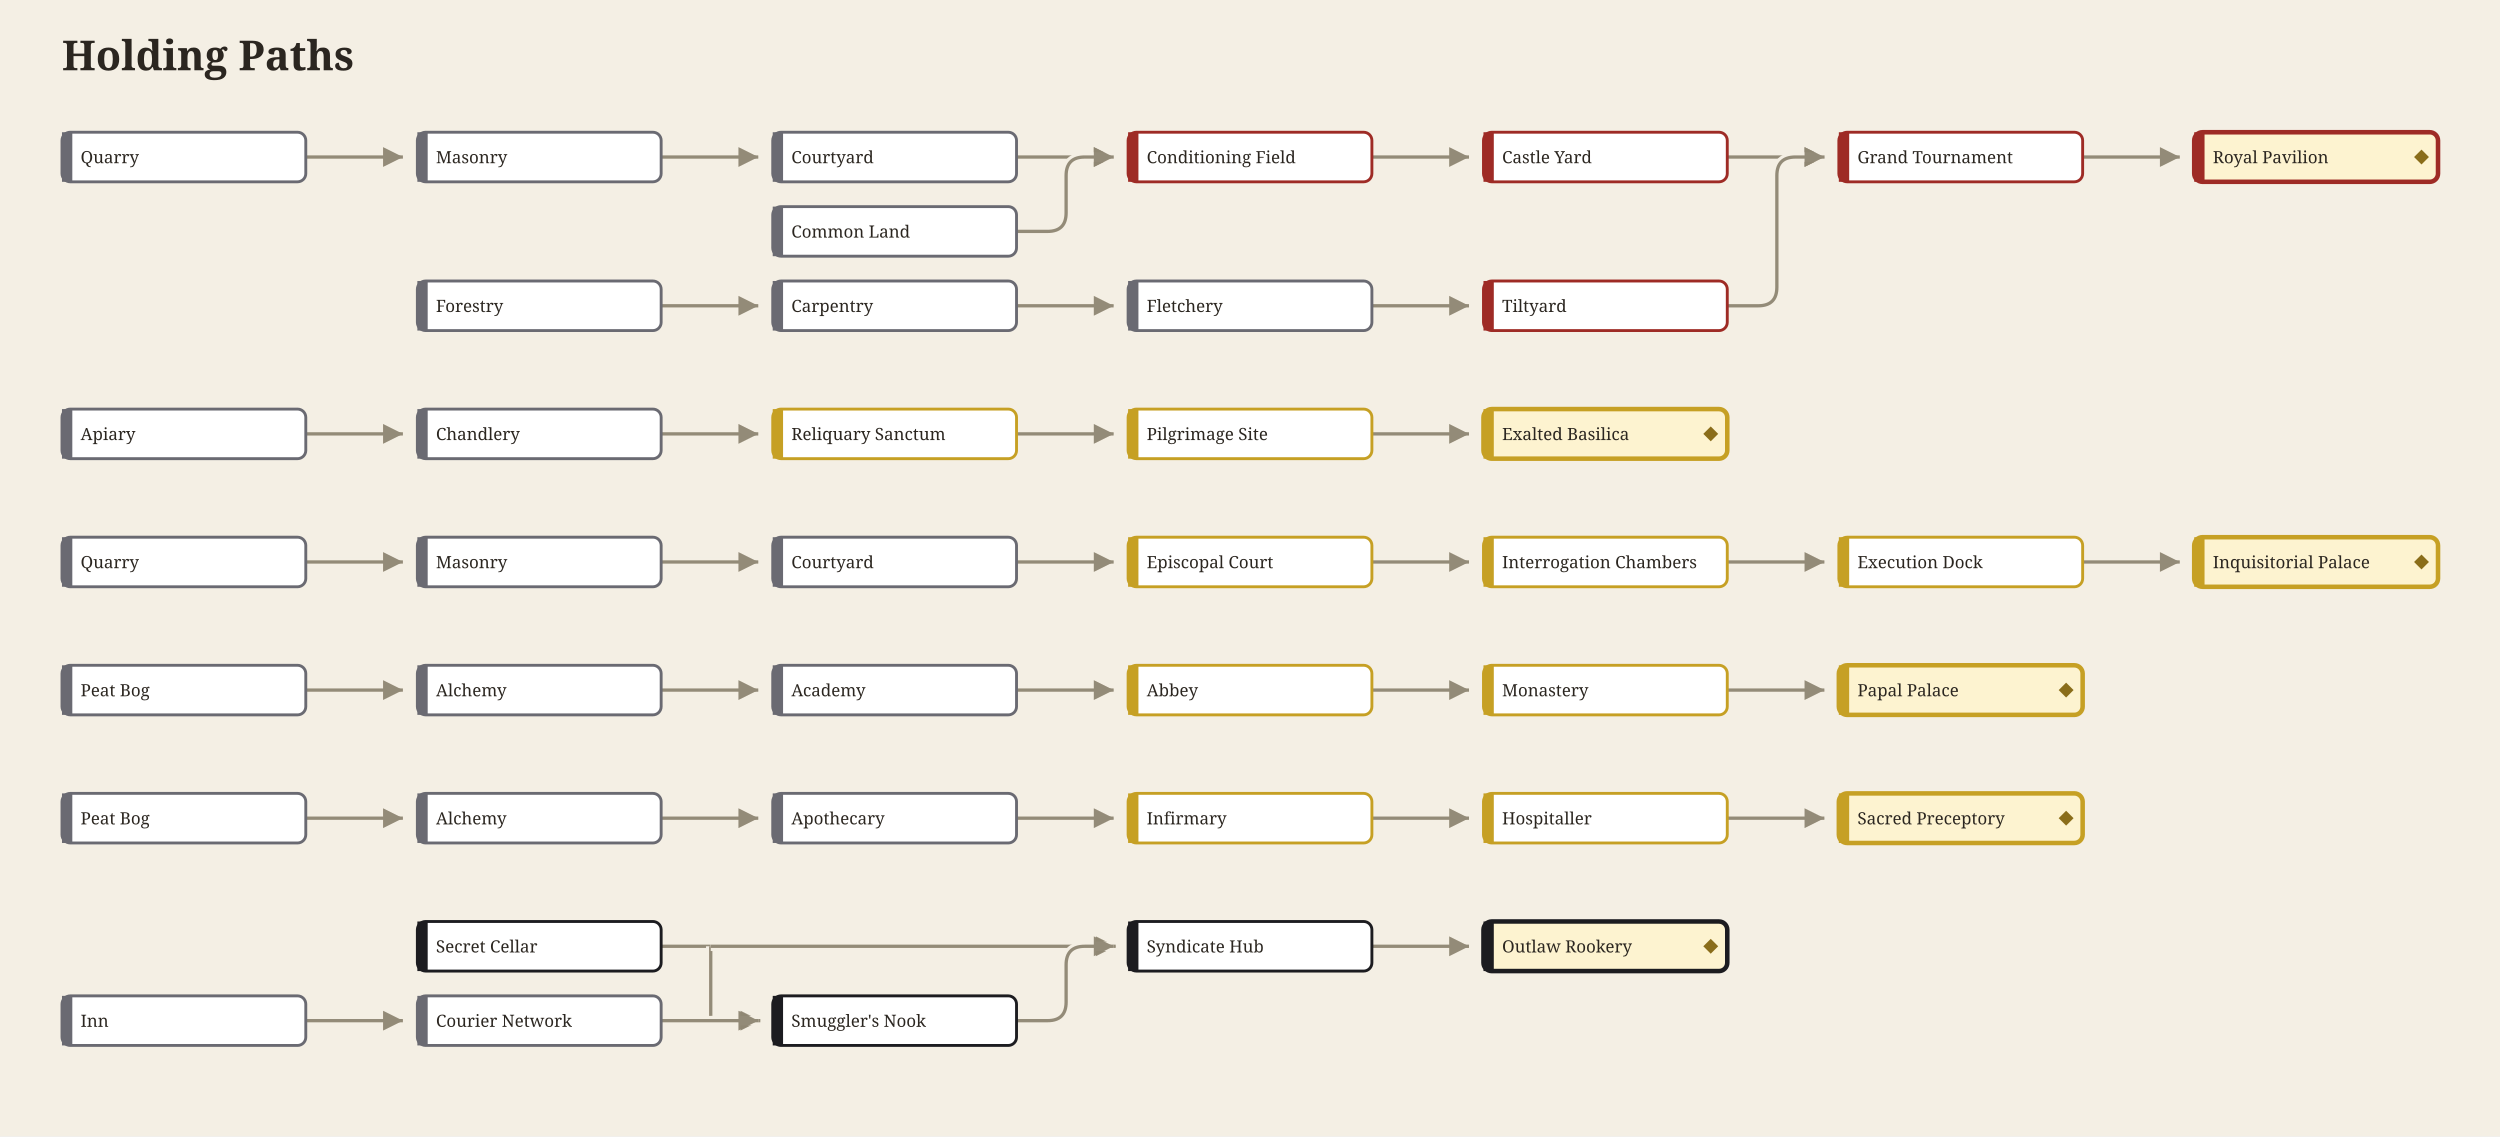
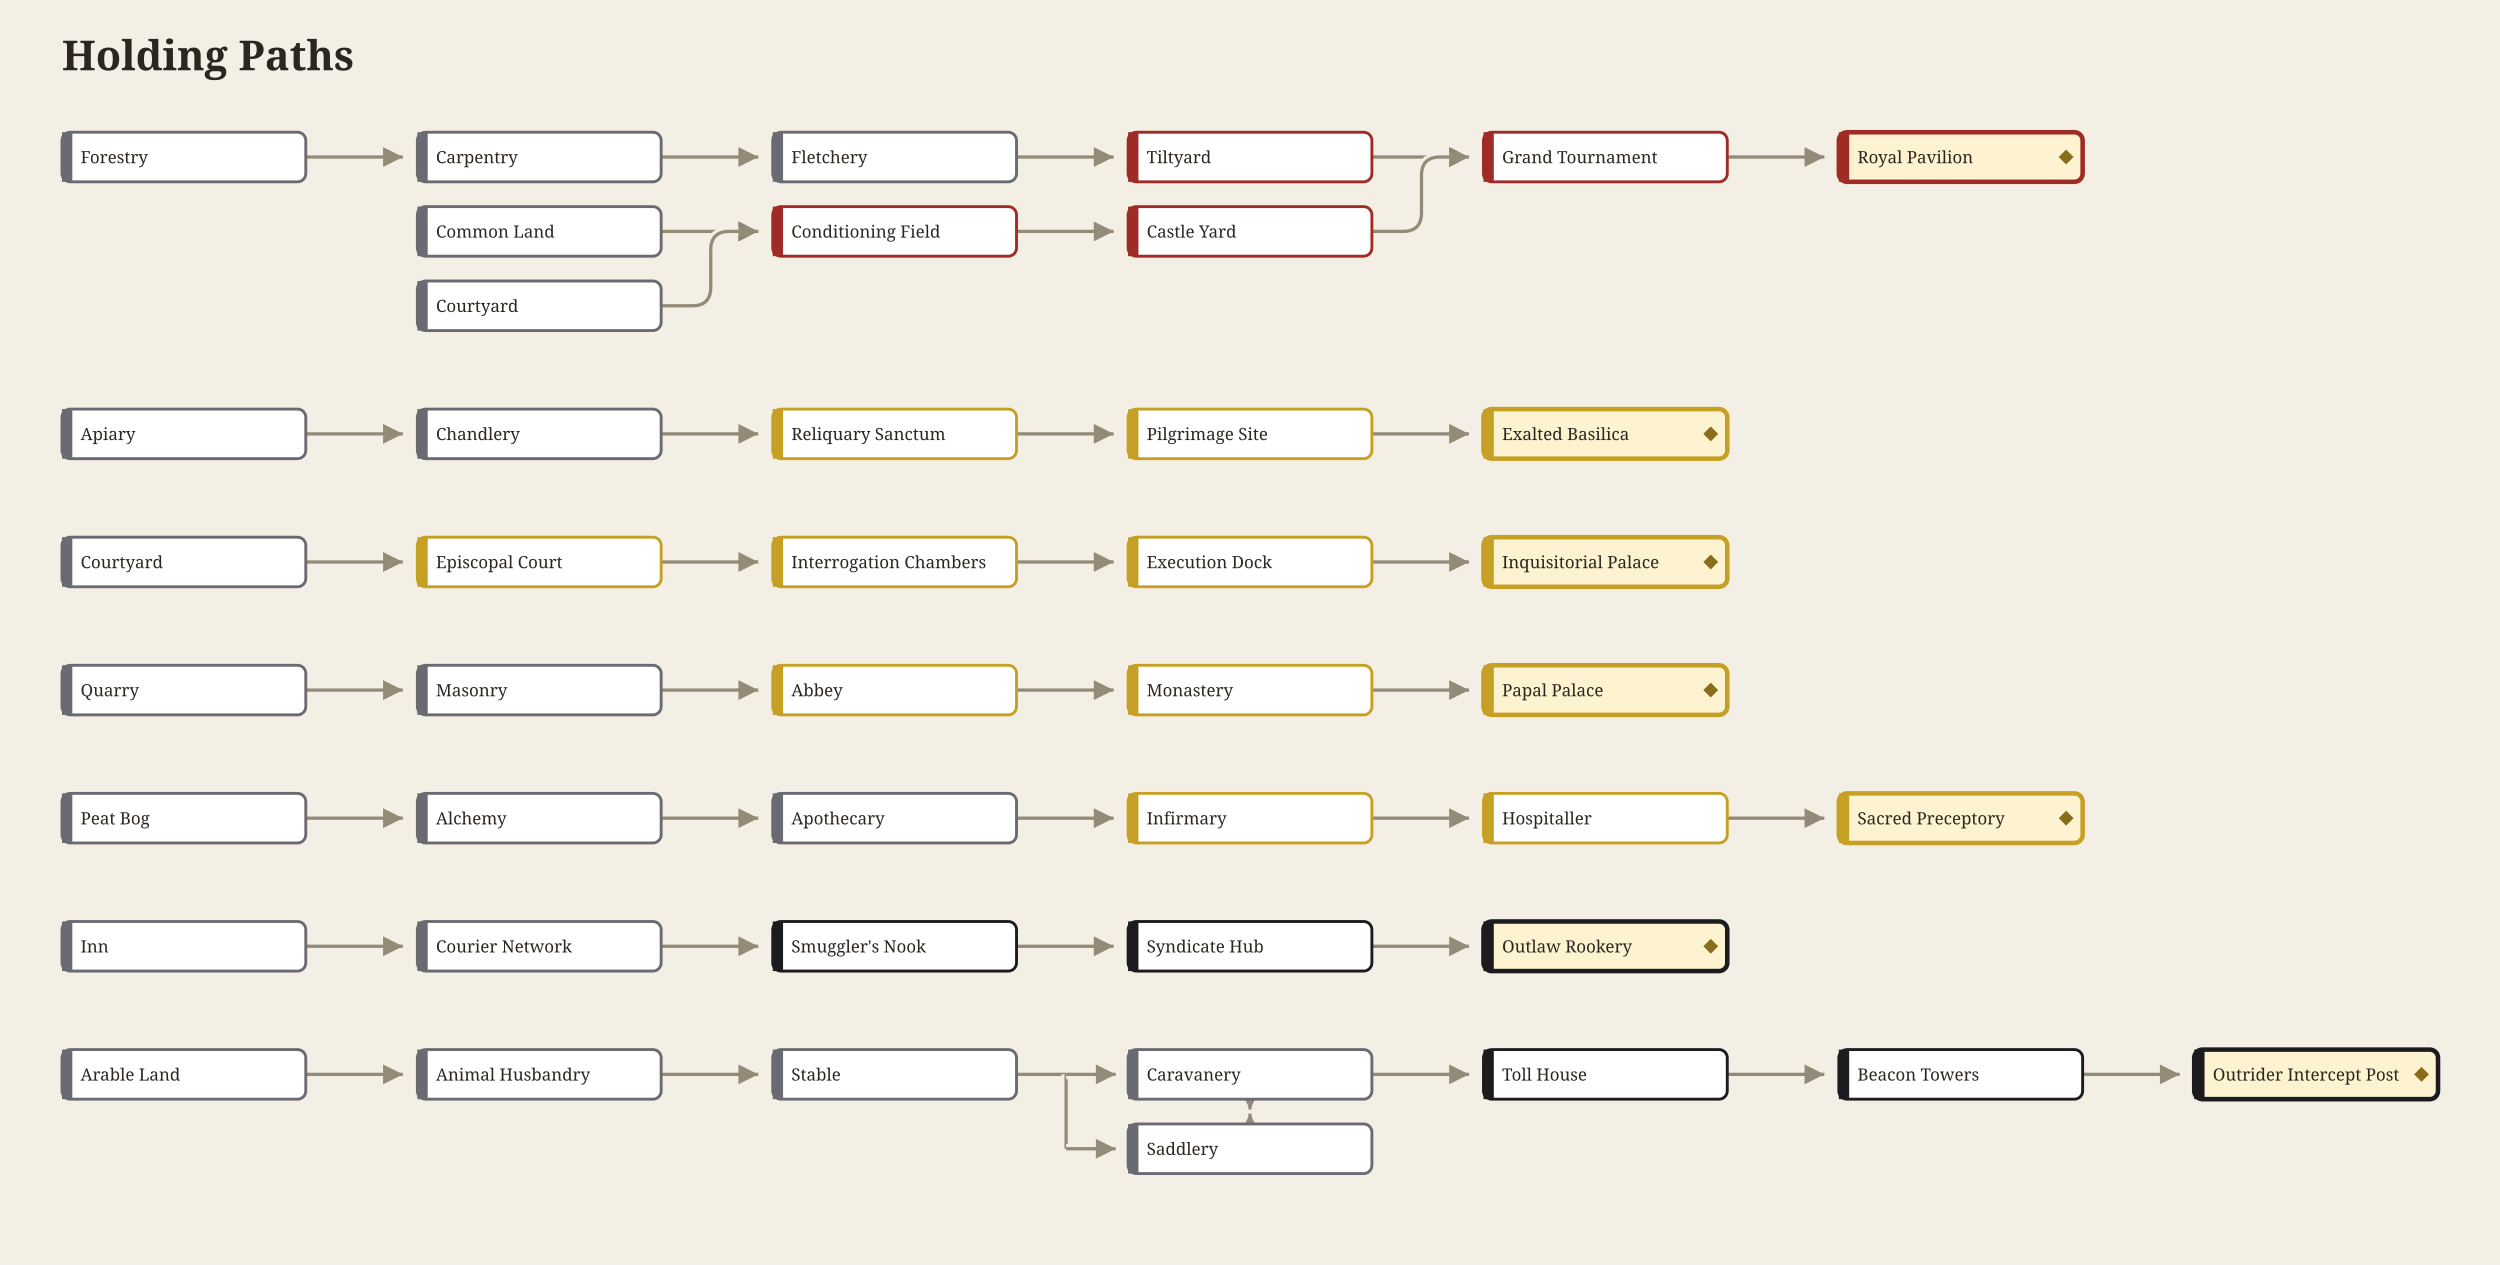
- <svg xmlns="http://www.w3.org/2000/svg" width="1210" height="550" viewBox="0 0 1210 550" font-family="Georgia, serif">
-   <rect width="1210" height="550" fill="#f4efe4" />
+ <svg xmlns="http://www.w3.org/2000/svg" width="1210" height="612" viewBox="0 0 1210 612" font-family="Georgia, serif">
+   <rect width="1210" height="612" fill="#f4efe4" />
  <defs>
    <marker id="arw-2E5A8C" markerWidth="7" markerHeight="7" refX="6" refY="3" orient="auto">
      <path d="M0,0 L6,3 L0,6 Z" fill="#2E5A8C" />
    </marker>
    <marker id="arw-9E2B25" markerWidth="7" markerHeight="7" refX="6" refY="3" orient="auto">
      <path d="M0,0 L6,3 L0,6 Z" fill="#9E2B25" />
    </marker>
    <marker id="arw-1c9c8c" markerWidth="7" markerHeight="7" refX="6" refY="3" orient="auto">
      <path d="M0,0 L6,3 L0,6 Z" fill="#1c9c8c" />
    </marker>
    <marker id="arw-C6A024" markerWidth="7" markerHeight="7" refX="6" refY="3" orient="auto">
      <path d="M0,0 L6,3 L0,6 Z" fill="#C6A024" />
    </marker>
    <marker id="arw-6A3D8F" markerWidth="7" markerHeight="7" refX="6" refY="3" orient="auto">
      <path d="M0,0 L6,3 L0,6 Z" fill="#6A3D8F" />
    </marker>
    <marker id="arw-CC6A1A" markerWidth="7" markerHeight="7" refX="6" refY="3" orient="auto">
      <path d="M0,0 L6,3 L0,6 Z" fill="#CC6A1A" />
    </marker>
    <marker id="arw-3a7d3a" markerWidth="7" markerHeight="7" refX="6" refY="3" orient="auto">
      <path d="M0,0 L6,3 L0,6 Z" fill="#3a7d3a" />
    </marker>
    <marker id="arw-b5347a" markerWidth="7" markerHeight="7" refX="6" refY="3" orient="auto">
      <path d="M0,0 L6,3 L0,6 Z" fill="#b5347a" />
    </marker>
    <marker id="arw-2b6f9e" markerWidth="7" markerHeight="7" refX="6" refY="3" orient="auto">
      <path d="M0,0 L6,3 L0,6 Z" fill="#2b6f9e" />
    </marker>
    <marker id="arw-8a6d1a" markerWidth="7" markerHeight="7" refX="6" refY="3" orient="auto">
      <path d="M0,0 L6,3 L0,6 Z" fill="#8a6d1a" />
    </marker>
    <marker id="arw-5f5647" markerWidth="7" markerHeight="7" refX="6" refY="3" orient="auto">
      <path d="M0,0 L6,3 L0,6 Z" fill="#5f5647" />
    </marker>
    <marker id="arw-7a2ea0" markerWidth="7" markerHeight="7" refX="6" refY="3" orient="auto">
      <path d="M0,0 L6,3 L0,6 Z" fill="#7a2ea0" />
    </marker>
    <marker id="arw-0f8a7e" markerWidth="7" markerHeight="7" refX="6" refY="3" orient="auto">
      <path d="M0,0 L6,3 L0,6 Z" fill="#0f8a7e" />
    </marker>
    <marker id="arw-a83232" markerWidth="7" markerHeight="7" refX="6" refY="3" orient="auto">
      <path d="M0,0 L6,3 L0,6 Z" fill="#a83232" />
    </marker>
    <marker id="arw-8f8672" markerWidth="7" markerHeight="7" refX="6" refY="3" orient="auto">
      <path d="M0,0 L6,3 L0,6 Z" fill="#8f8672" />
    </marker>
  </defs>
  <text x="30" y="34" font-size="20" font-weight="bold" fill="#2b2620">Holding Paths</text>
  <path d="M148,76 L195,76" fill="none" stroke="#f4efe4" stroke-width="4.6" opacity="1" />
  <path d="M148,76 L195,76" fill="none" stroke="#8f8672" stroke-width="1.6" opacity="0.95" marker-end="url(#arw-8f8672)" />
  <path d="M320,76 L367,76" fill="none" stroke="#f4efe4" stroke-width="4.6" opacity="1" />
  <path d="M320,76 L367,76" fill="none" stroke="#8f8672" stroke-width="1.6" opacity="0.95" marker-end="url(#arw-8f8672)" />
-   <path d="M320,148 L367,148" fill="none" stroke="#f4efe4" stroke-width="4.6" opacity="1" />
-   <path d="M320,148 L367,148" fill="none" stroke="#8f8672" stroke-width="1.6" opacity="0.95" marker-end="url(#arw-8f8672)" />
+   <path d="M320,112 L367,112" fill="none" stroke="#f4efe4" stroke-width="4.6" opacity="1" />
+   <path d="M320,112 L367,112" fill="none" stroke="#8f8672" stroke-width="1.6" opacity="0.95" marker-end="url(#arw-8f8672)" />
+   <path d="M320,148 L335,148 Q344,148 344,139 L344,121 Q344,112 353,112 L367,112" fill="none" stroke="#f4efe4" stroke-width="4.6" opacity="1" />
+   <path d="M320,148 L335,148 Q344,148 344,139 L344,121 Q344,112 353,112 L367,112" fill="none" stroke="#8f8672" stroke-width="1.6" opacity="0.95" marker-end="url(#arw-8f8672)" />
  <path d="M492,76 L539,76" fill="none" stroke="#f4efe4" stroke-width="4.6" opacity="1" />
  <path d="M492,76 L539,76" fill="none" stroke="#8f8672" stroke-width="1.6" opacity="0.95" marker-end="url(#arw-8f8672)" />
-   <path d="M492,112 L507,112 Q516,112 516,103 L516,85 Q516,76 525,76 L539,76" fill="none" stroke="#f4efe4" stroke-width="4.6" opacity="1" />
-   <path d="M492,112 L507,112 Q516,112 516,103 L516,85 Q516,76 525,76 L539,76" fill="none" stroke="#8f8672" stroke-width="1.6" opacity="0.95" marker-end="url(#arw-8f8672)" />
-   <path d="M492,148 L539,148" fill="none" stroke="#f4efe4" stroke-width="4.6" opacity="1" />
-   <path d="M492,148 L539,148" fill="none" stroke="#8f8672" stroke-width="1.6" opacity="0.95" marker-end="url(#arw-8f8672)" />
+   <path d="M492,112 L539,112" fill="none" stroke="#f4efe4" stroke-width="4.6" opacity="1" />
+   <path d="M492,112 L539,112" fill="none" stroke="#8f8672" stroke-width="1.6" opacity="0.95" marker-end="url(#arw-8f8672)" />
  <path d="M664,76 L711,76" fill="none" stroke="#f4efe4" stroke-width="4.6" opacity="1" />
  <path d="M664,76 L711,76" fill="none" stroke="#8f8672" stroke-width="1.6" opacity="0.95" marker-end="url(#arw-8f8672)" />
-   <path d="M664,148 L711,148" fill="none" stroke="#f4efe4" stroke-width="4.6" opacity="1" />
-   <path d="M664,148 L711,148" fill="none" stroke="#8f8672" stroke-width="1.6" opacity="0.95" marker-end="url(#arw-8f8672)" />
+   <path d="M664,112 L679,112 Q688,112 688,103 L688,85 Q688,76 697,76 L711,76" fill="none" stroke="#f4efe4" stroke-width="4.6" opacity="1" />
+   <path d="M664,112 L679,112 Q688,112 688,103 L688,85 Q688,76 697,76 L711,76" fill="none" stroke="#8f8672" stroke-width="1.6" opacity="0.95" marker-end="url(#arw-8f8672)" />
  <path d="M836,76 L883,76" fill="none" stroke="#f4efe4" stroke-width="4.6" opacity="1" />
  <path d="M836,76 L883,76" fill="none" stroke="#8f8672" stroke-width="1.6" opacity="0.95" marker-end="url(#arw-8f8672)" />
-   <path d="M836,148 L851,148 Q860,148 860,139 L860,85 Q860,76 869,76 L883,76" fill="none" stroke="#f4efe4" stroke-width="4.6" opacity="1" />
-   <path d="M836,148 L851,148 Q860,148 860,139 L860,85 Q860,76 869,76 L883,76" fill="none" stroke="#8f8672" stroke-width="1.6" opacity="0.95" marker-end="url(#arw-8f8672)" />
-   <path d="M1008,76 L1055,76" fill="none" stroke="#f4efe4" stroke-width="4.6" opacity="1" />
-   <path d="M1008,76 L1055,76" fill="none" stroke="#8f8672" stroke-width="1.6" opacity="0.95" marker-end="url(#arw-8f8672)" />
  <rect x="30" y="64" width="118" height="24" rx="4" fill="#ffffff" stroke="#6a6a72" stroke-width="1.4" />
  <rect x="30" y="64" width="5" height="24" fill="#6a6a72" />
-   <text x="39" y="79" font-size="8.2" fill="#2b2620">Quarry</text>
+   <text x="39" y="79" font-size="8.2" fill="#2b2620">Forestry</text>
  <rect x="202" y="64" width="118" height="24" rx="4" fill="#ffffff" stroke="#6a6a72" stroke-width="1.4" />
  <rect x="202" y="64" width="5" height="24" fill="#6a6a72" />
-   <text x="211" y="79" font-size="8.2" fill="#2b2620">Masonry</text>
+   <text x="211" y="79" font-size="8.2" fill="#2b2620">Carpentry</text>
+   <rect x="202" y="100" width="118" height="24" rx="4" fill="#ffffff" stroke="#6a6a72" stroke-width="1.4" />
+   <rect x="202" y="100" width="5" height="24" fill="#6a6a72" />
+   <text x="211" y="115" font-size="8.2" fill="#2b2620">Common Land</text>
  <rect x="202" y="136" width="118" height="24" rx="4" fill="#ffffff" stroke="#6a6a72" stroke-width="1.4" />
  <rect x="202" y="136" width="5" height="24" fill="#6a6a72" />
-   <text x="211" y="151" font-size="8.2" fill="#2b2620">Forestry</text>
+   <text x="211" y="151" font-size="8.2" fill="#2b2620">Courtyard</text>
  <rect x="374" y="64" width="118" height="24" rx="4" fill="#ffffff" stroke="#6a6a72" stroke-width="1.4" />
  <rect x="374" y="64" width="5" height="24" fill="#6a6a72" />
-   <text x="383" y="79" font-size="8.2" fill="#2b2620">Courtyard</text>
-   <rect x="374" y="100" width="118" height="24" rx="4" fill="#ffffff" stroke="#6a6a72" stroke-width="1.4" />
-   <rect x="374" y="100" width="5" height="24" fill="#6a6a72" />
-   <text x="383" y="115" font-size="8.2" fill="#2b2620">Common Land</text>
-   <rect x="374" y="136" width="118" height="24" rx="4" fill="#ffffff" stroke="#6a6a72" stroke-width="1.4" />
-   <rect x="374" y="136" width="5" height="24" fill="#6a6a72" />
-   <text x="383" y="151" font-size="8.2" fill="#2b2620">Carpentry</text>
+   <text x="383" y="79" font-size="8.2" fill="#2b2620">Fletchery</text>
+   <rect x="374" y="100" width="118" height="24" rx="4" fill="#ffffff" stroke="#9E2B25" stroke-width="1.4" />
+   <rect x="374" y="100" width="5" height="24" fill="#9E2B25" />
+   <text x="383" y="115" font-size="8.2" fill="#2b2620">Conditioning Field</text>
  <rect x="546" y="64" width="118" height="24" rx="4" fill="#ffffff" stroke="#9E2B25" stroke-width="1.4" />
  <rect x="546" y="64" width="5" height="24" fill="#9E2B25" />
-   <text x="555" y="79" font-size="8.2" fill="#2b2620">Conditioning Field</text>
-   <rect x="546" y="136" width="118" height="24" rx="4" fill="#ffffff" stroke="#6a6a72" stroke-width="1.4" />
-   <rect x="546" y="136" width="5" height="24" fill="#6a6a72" />
-   <text x="555" y="151" font-size="8.2" fill="#2b2620">Fletchery</text>
+   <text x="555" y="79" font-size="8.2" fill="#2b2620">Tiltyard</text>
+   <rect x="546" y="100" width="118" height="24" rx="4" fill="#ffffff" stroke="#9E2B25" stroke-width="1.4" />
+   <rect x="546" y="100" width="5" height="24" fill="#9E2B25" />
+   <text x="555" y="115" font-size="8.2" fill="#2b2620">Castle Yard</text>
  <rect x="718" y="64" width="118" height="24" rx="4" fill="#ffffff" stroke="#9E2B25" stroke-width="1.4" />
  <rect x="718" y="64" width="5" height="24" fill="#9E2B25" />
-   <text x="727" y="79" font-size="8.2" fill="#2b2620">Castle Yard</text>
-   <rect x="718" y="136" width="118" height="24" rx="4" fill="#ffffff" stroke="#9E2B25" stroke-width="1.4" />
-   <rect x="718" y="136" width="5" height="24" fill="#9E2B25" />
-   <text x="727" y="151" font-size="8.2" fill="#2b2620">Tiltyard</text>
-   <rect x="890" y="64" width="118" height="24" rx="4" fill="#ffffff" stroke="#9E2B25" stroke-width="1.4" />
+   <text x="727" y="79" font-size="8.2" fill="#2b2620">Grand Tournament</text>
+   <rect x="890" y="64" width="118" height="24" rx="4" fill="#fdf3d0" stroke="#9E2B25" stroke-width="2.2" />
  <rect x="890" y="64" width="5" height="24" fill="#9E2B25" />
-   <text x="899" y="79" font-size="8.2" fill="#2b2620">Grand Tournament</text>
-   <rect x="1062" y="64" width="118" height="24" rx="4" fill="#fdf3d0" stroke="#9E2B25" stroke-width="2.2" />
-   <rect x="1062" y="64" width="5" height="24" fill="#9E2B25" />
-   <text x="1071" y="79" font-size="8.2" fill="#2b2620">Royal Pavilion</text>
-   <polygon points="1172.0,72.4 1175.6,76.0 1172.0,79.6 1168.4,76.0" fill="#8a6d1a" />
+   <text x="899" y="79" font-size="8.2" fill="#2b2620">Royal Pavilion</text>
+   <polygon points="1000.0,72.4 1003.6,76.0 1000.0,79.6 996.4,76.0" fill="#8a6d1a" />
  <path d="M148,210 L195,210" fill="none" stroke="#f4efe4" stroke-width="4.6" opacity="1" />
  <path d="M148,210 L195,210" fill="none" stroke="#8f8672" stroke-width="1.6" opacity="0.95" marker-end="url(#arw-8f8672)" />
  <path d="M320,210 L367,210" fill="none" stroke="#f4efe4" stroke-width="4.6" opacity="1" />
  <path d="M320,210 L367,210" fill="none" stroke="#8f8672" stroke-width="1.6" opacity="0.95" marker-end="url(#arw-8f8672)" />
  <path d="M492,210 L539,210" fill="none" stroke="#f4efe4" stroke-width="4.6" opacity="1" />
  <path d="M492,210 L539,210" fill="none" stroke="#8f8672" stroke-width="1.6" opacity="0.95" marker-end="url(#arw-8f8672)" />
  <path d="M664,210 L711,210" fill="none" stroke="#f4efe4" stroke-width="4.6" opacity="1" />
  <path d="M664,210 L711,210" fill="none" stroke="#8f8672" stroke-width="1.6" opacity="0.95" marker-end="url(#arw-8f8672)" />
  <rect x="30" y="198" width="118" height="24" rx="4" fill="#ffffff" stroke="#6a6a72" stroke-width="1.4" />
  <rect x="30" y="198" width="5" height="24" fill="#6a6a72" />
  <text x="39" y="213" font-size="8.2" fill="#2b2620">Apiary</text>
  <rect x="202" y="198" width="118" height="24" rx="4" fill="#ffffff" stroke="#6a6a72" stroke-width="1.4" />
  <rect x="202" y="198" width="5" height="24" fill="#6a6a72" />
  <text x="211" y="213" font-size="8.2" fill="#2b2620">Chandlery</text>
  <rect x="374" y="198" width="118" height="24" rx="4" fill="#ffffff" stroke="#C6A024" stroke-width="1.4" />
  <rect x="374" y="198" width="5" height="24" fill="#C6A024" />
  <text x="383" y="213" font-size="8.2" fill="#2b2620">Reliquary Sanctum</text>
  <rect x="546" y="198" width="118" height="24" rx="4" fill="#ffffff" stroke="#C6A024" stroke-width="1.4" />
  <rect x="546" y="198" width="5" height="24" fill="#C6A024" />
  <text x="555" y="213" font-size="8.2" fill="#2b2620">Pilgrimage Site</text>
  <rect x="718" y="198" width="118" height="24" rx="4" fill="#fdf3d0" stroke="#C6A024" stroke-width="2.2" />
  <rect x="718" y="198" width="5" height="24" fill="#C6A024" />
  <text x="727" y="213" font-size="8.2" fill="#2b2620">Exalted Basilica</text>
  <polygon points="828.0,206.4 831.6,210.0 828.0,213.6 824.4,210.0" fill="#8a6d1a" />
  <path d="M148,272 L195,272" fill="none" stroke="#f4efe4" stroke-width="4.6" opacity="1" />
  <path d="M148,272 L195,272" fill="none" stroke="#8f8672" stroke-width="1.6" opacity="0.95" marker-end="url(#arw-8f8672)" />
  <path d="M320,272 L367,272" fill="none" stroke="#f4efe4" stroke-width="4.6" opacity="1" />
  <path d="M320,272 L367,272" fill="none" stroke="#8f8672" stroke-width="1.6" opacity="0.95" marker-end="url(#arw-8f8672)" />
  <path d="M492,272 L539,272" fill="none" stroke="#f4efe4" stroke-width="4.6" opacity="1" />
  <path d="M492,272 L539,272" fill="none" stroke="#8f8672" stroke-width="1.6" opacity="0.95" marker-end="url(#arw-8f8672)" />
  <path d="M664,272 L711,272" fill="none" stroke="#f4efe4" stroke-width="4.6" opacity="1" />
  <path d="M664,272 L711,272" fill="none" stroke="#8f8672" stroke-width="1.6" opacity="0.95" marker-end="url(#arw-8f8672)" />
-   <path d="M836,272 L883,272" fill="none" stroke="#f4efe4" stroke-width="4.6" opacity="1" />
-   <path d="M836,272 L883,272" fill="none" stroke="#8f8672" stroke-width="1.6" opacity="0.95" marker-end="url(#arw-8f8672)" />
-   <path d="M1008,272 L1055,272" fill="none" stroke="#f4efe4" stroke-width="4.6" opacity="1" />
-   <path d="M1008,272 L1055,272" fill="none" stroke="#8f8672" stroke-width="1.6" opacity="0.95" marker-end="url(#arw-8f8672)" />
  <rect x="30" y="260" width="118" height="24" rx="4" fill="#ffffff" stroke="#6a6a72" stroke-width="1.4" />
  <rect x="30" y="260" width="5" height="24" fill="#6a6a72" />
-   <text x="39" y="275" font-size="8.2" fill="#2b2620">Quarry</text>
-   <rect x="202" y="260" width="118" height="24" rx="4" fill="#ffffff" stroke="#6a6a72" stroke-width="1.4" />
-   <rect x="202" y="260" width="5" height="24" fill="#6a6a72" />
-   <text x="211" y="275" font-size="8.2" fill="#2b2620">Masonry</text>
-   <rect x="374" y="260" width="118" height="24" rx="4" fill="#ffffff" stroke="#6a6a72" stroke-width="1.4" />
-   <rect x="374" y="260" width="5" height="24" fill="#6a6a72" />
-   <text x="383" y="275" font-size="8.2" fill="#2b2620">Courtyard</text>
+   <text x="39" y="275" font-size="8.2" fill="#2b2620">Courtyard</text>
+   <rect x="202" y="260" width="118" height="24" rx="4" fill="#ffffff" stroke="#C6A024" stroke-width="1.4" />
+   <rect x="202" y="260" width="5" height="24" fill="#C6A024" />
+   <text x="211" y="275" font-size="8.2" fill="#2b2620">Episcopal Court</text>
+   <rect x="374" y="260" width="118" height="24" rx="4" fill="#ffffff" stroke="#C6A024" stroke-width="1.4" />
+   <rect x="374" y="260" width="5" height="24" fill="#C6A024" />
+   <text x="383" y="275" font-size="8.2" fill="#2b2620">Interrogation Chambers</text>
  <rect x="546" y="260" width="118" height="24" rx="4" fill="#ffffff" stroke="#C6A024" stroke-width="1.4" />
  <rect x="546" y="260" width="5" height="24" fill="#C6A024" />
-   <text x="555" y="275" font-size="8.2" fill="#2b2620">Episcopal Court</text>
-   <rect x="718" y="260" width="118" height="24" rx="4" fill="#ffffff" stroke="#C6A024" stroke-width="1.4" />
+   <text x="555" y="275" font-size="8.2" fill="#2b2620">Execution Dock</text>
+   <rect x="718" y="260" width="118" height="24" rx="4" fill="#fdf3d0" stroke="#C6A024" stroke-width="2.2" />
  <rect x="718" y="260" width="5" height="24" fill="#C6A024" />
-   <text x="727" y="275" font-size="8.2" fill="#2b2620">Interrogation Chambers</text>
-   <rect x="890" y="260" width="118" height="24" rx="4" fill="#ffffff" stroke="#C6A024" stroke-width="1.4" />
-   <rect x="890" y="260" width="5" height="24" fill="#C6A024" />
-   <text x="899" y="275" font-size="8.2" fill="#2b2620">Execution Dock</text>
-   <rect x="1062" y="260" width="118" height="24" rx="4" fill="#fdf3d0" stroke="#C6A024" stroke-width="2.2" />
-   <rect x="1062" y="260" width="5" height="24" fill="#C6A024" />
-   <text x="1071" y="275" font-size="8.2" fill="#2b2620">Inquisitorial Palace</text>
-   <polygon points="1172.0,268.4 1175.6,272.0 1172.0,275.6 1168.4,272.0" fill="#8a6d1a" />
+   <text x="727" y="275" font-size="8.2" fill="#2b2620">Inquisitorial Palace</text>
+   <polygon points="828.0,268.4 831.6,272.0 828.0,275.6 824.4,272.0" fill="#8a6d1a" />
  <path d="M148,334 L195,334" fill="none" stroke="#f4efe4" stroke-width="4.6" opacity="1" />
  <path d="M148,334 L195,334" fill="none" stroke="#8f8672" stroke-width="1.6" opacity="0.95" marker-end="url(#arw-8f8672)" />
  <path d="M320,334 L367,334" fill="none" stroke="#f4efe4" stroke-width="4.6" opacity="1" />
  <path d="M320,334 L367,334" fill="none" stroke="#8f8672" stroke-width="1.6" opacity="0.95" marker-end="url(#arw-8f8672)" />
  <path d="M492,334 L539,334" fill="none" stroke="#f4efe4" stroke-width="4.6" opacity="1" />
  <path d="M492,334 L539,334" fill="none" stroke="#8f8672" stroke-width="1.6" opacity="0.95" marker-end="url(#arw-8f8672)" />
  <path d="M664,334 L711,334" fill="none" stroke="#f4efe4" stroke-width="4.6" opacity="1" />
  <path d="M664,334 L711,334" fill="none" stroke="#8f8672" stroke-width="1.6" opacity="0.95" marker-end="url(#arw-8f8672)" />
-   <path d="M836,334 L883,334" fill="none" stroke="#f4efe4" stroke-width="4.6" opacity="1" />
-   <path d="M836,334 L883,334" fill="none" stroke="#8f8672" stroke-width="1.6" opacity="0.95" marker-end="url(#arw-8f8672)" />
  <rect x="30" y="322" width="118" height="24" rx="4" fill="#ffffff" stroke="#6a6a72" stroke-width="1.4" />
  <rect x="30" y="322" width="5" height="24" fill="#6a6a72" />
-   <text x="39" y="337" font-size="8.2" fill="#2b2620">Peat Bog</text>
+   <text x="39" y="337" font-size="8.2" fill="#2b2620">Quarry</text>
  <rect x="202" y="322" width="118" height="24" rx="4" fill="#ffffff" stroke="#6a6a72" stroke-width="1.4" />
  <rect x="202" y="322" width="5" height="24" fill="#6a6a72" />
-   <text x="211" y="337" font-size="8.2" fill="#2b2620">Alchemy</text>
-   <rect x="374" y="322" width="118" height="24" rx="4" fill="#ffffff" stroke="#6a6a72" stroke-width="1.4" />
-   <rect x="374" y="322" width="5" height="24" fill="#6a6a72" />
-   <text x="383" y="337" font-size="8.2" fill="#2b2620">Academy</text>
+   <text x="211" y="337" font-size="8.2" fill="#2b2620">Masonry</text>
+   <rect x="374" y="322" width="118" height="24" rx="4" fill="#ffffff" stroke="#C6A024" stroke-width="1.4" />
+   <rect x="374" y="322" width="5" height="24" fill="#C6A024" />
+   <text x="383" y="337" font-size="8.2" fill="#2b2620">Abbey</text>
  <rect x="546" y="322" width="118" height="24" rx="4" fill="#ffffff" stroke="#C6A024" stroke-width="1.4" />
  <rect x="546" y="322" width="5" height="24" fill="#C6A024" />
-   <text x="555" y="337" font-size="8.2" fill="#2b2620">Abbey</text>
-   <rect x="718" y="322" width="118" height="24" rx="4" fill="#ffffff" stroke="#C6A024" stroke-width="1.4" />
+   <text x="555" y="337" font-size="8.2" fill="#2b2620">Monastery</text>
+   <rect x="718" y="322" width="118" height="24" rx="4" fill="#fdf3d0" stroke="#C6A024" stroke-width="2.2" />
  <rect x="718" y="322" width="5" height="24" fill="#C6A024" />
-   <text x="727" y="337" font-size="8.2" fill="#2b2620">Monastery</text>
-   <rect x="890" y="322" width="118" height="24" rx="4" fill="#fdf3d0" stroke="#C6A024" stroke-width="2.2" />
-   <rect x="890" y="322" width="5" height="24" fill="#C6A024" />
-   <text x="899" y="337" font-size="8.2" fill="#2b2620">Papal Palace</text>
-   <polygon points="1000.0,330.4 1003.6,334.0 1000.0,337.6 996.4,334.0" fill="#8a6d1a" />
+   <text x="727" y="337" font-size="8.2" fill="#2b2620">Papal Palace</text>
+   <polygon points="828.0,330.4 831.6,334.0 828.0,337.6 824.4,334.0" fill="#8a6d1a" />
  <path d="M148,396 L195,396" fill="none" stroke="#f4efe4" stroke-width="4.6" opacity="1" />
  <path d="M148,396 L195,396" fill="none" stroke="#8f8672" stroke-width="1.6" opacity="0.95" marker-end="url(#arw-8f8672)" />
  <path d="M320,396 L367,396" fill="none" stroke="#f4efe4" stroke-width="4.6" opacity="1" />
  <path d="M320,396 L367,396" fill="none" stroke="#8f8672" stroke-width="1.6" opacity="0.95" marker-end="url(#arw-8f8672)" />
  <path d="M492,396 L539,396" fill="none" stroke="#f4efe4" stroke-width="4.6" opacity="1" />
  <path d="M492,396 L539,396" fill="none" stroke="#8f8672" stroke-width="1.6" opacity="0.95" marker-end="url(#arw-8f8672)" />
  <path d="M664,396 L711,396" fill="none" stroke="#f4efe4" stroke-width="4.6" opacity="1" />
  <path d="M664,396 L711,396" fill="none" stroke="#8f8672" stroke-width="1.6" opacity="0.95" marker-end="url(#arw-8f8672)" />
  <path d="M836,396 L883,396" fill="none" stroke="#f4efe4" stroke-width="4.6" opacity="1" />
  <path d="M836,396 L883,396" fill="none" stroke="#8f8672" stroke-width="1.6" opacity="0.95" marker-end="url(#arw-8f8672)" />
  <rect x="30" y="384" width="118" height="24" rx="4" fill="#ffffff" stroke="#6a6a72" stroke-width="1.4" />
  <rect x="30" y="384" width="5" height="24" fill="#6a6a72" />
  <text x="39" y="399" font-size="8.2" fill="#2b2620">Peat Bog</text>
  <rect x="202" y="384" width="118" height="24" rx="4" fill="#ffffff" stroke="#6a6a72" stroke-width="1.4" />
  <rect x="202" y="384" width="5" height="24" fill="#6a6a72" />
  <text x="211" y="399" font-size="8.2" fill="#2b2620">Alchemy</text>
  <rect x="374" y="384" width="118" height="24" rx="4" fill="#ffffff" stroke="#6a6a72" stroke-width="1.4" />
  <rect x="374" y="384" width="5" height="24" fill="#6a6a72" />
  <text x="383" y="399" font-size="8.2" fill="#2b2620">Apothecary</text>
  <rect x="546" y="384" width="118" height="24" rx="4" fill="#ffffff" stroke="#C6A024" stroke-width="1.4" />
  <rect x="546" y="384" width="5" height="24" fill="#C6A024" />
  <text x="555" y="399" font-size="8.2" fill="#2b2620">Infirmary</text>
  <rect x="718" y="384" width="118" height="24" rx="4" fill="#ffffff" stroke="#C6A024" stroke-width="1.4" />
  <rect x="718" y="384" width="5" height="24" fill="#C6A024" />
  <text x="727" y="399" font-size="8.2" fill="#2b2620">Hospitaller</text>
  <rect x="890" y="384" width="118" height="24" rx="4" fill="#fdf3d0" stroke="#C6A024" stroke-width="2.2" />
  <rect x="890" y="384" width="5" height="24" fill="#C6A024" />
  <text x="899" y="399" font-size="8.2" fill="#2b2620">Sacred Preceptory</text>
  <polygon points="1000.0,392.4 1003.6,396.0 1000.0,399.6 996.4,396.0" fill="#8a6d1a" />
-   <path d="M148,494 L195,494" fill="none" stroke="#f4efe4" stroke-width="4.6" opacity="1" />
-   <path d="M148,494 L195,494" fill="none" stroke="#8f8672" stroke-width="1.6" opacity="0.95" marker-end="url(#arw-8f8672)" />
-   <path d="M320,458 L344,458" fill="none" stroke="#f4efe4" stroke-width="4.6" opacity="1" />
-   <path d="M320,458 L344,458" fill="none" stroke="#8f8672" stroke-width="1.6" opacity="0.95" />
-   <path d="M344,458 L344,494" fill="none" stroke="#f4efe4" stroke-width="4.6" opacity="1" />
-   <path d="M344,458 L344,494" fill="none" stroke="#8f8672" stroke-width="1.6" opacity="0.95" />
-   <path d="M344,494 L368,494" fill="none" stroke="#f4efe4" stroke-width="4.6" opacity="1" />
-   <path d="M344,494 L368,494" fill="none" stroke="#8f8672" stroke-width="1.6" opacity="0.95" marker-end="url(#arw-8f8672)" />
-   <path d="M344,458 L540,458" fill="none" stroke="#f4efe4" stroke-width="4.6" opacity="1" />
-   <path d="M344,458 L540,458" fill="none" stroke="#8f8672" stroke-width="1.6" opacity="0.95" marker-end="url(#arw-8f8672)" />
-   <path d="M320,494 L367,494" fill="none" stroke="#f4efe4" stroke-width="4.6" opacity="1" />
-   <path d="M320,494 L367,494" fill="none" stroke="#8f8672" stroke-width="1.6" opacity="0.95" marker-end="url(#arw-8f8672)" />
-   <path d="M492,494 L507,494 Q516,494 516,485 L516,467 Q516,458 525,458 L539,458" fill="none" stroke="#f4efe4" stroke-width="4.6" opacity="1" />
-   <path d="M492,494 L507,494 Q516,494 516,485 L516,467 Q516,458 525,458 L539,458" fill="none" stroke="#8f8672" stroke-width="1.6" opacity="0.95" marker-end="url(#arw-8f8672)" />
+   <path d="M148,458 L195,458" fill="none" stroke="#f4efe4" stroke-width="4.6" opacity="1" />
+   <path d="M148,458 L195,458" fill="none" stroke="#8f8672" stroke-width="1.6" opacity="0.95" marker-end="url(#arw-8f8672)" />
+   <path d="M320,458 L367,458" fill="none" stroke="#f4efe4" stroke-width="4.6" opacity="1" />
+   <path d="M320,458 L367,458" fill="none" stroke="#8f8672" stroke-width="1.6" opacity="0.95" marker-end="url(#arw-8f8672)" />
+   <path d="M492,458 L539,458" fill="none" stroke="#f4efe4" stroke-width="4.6" opacity="1" />
+   <path d="M492,458 L539,458" fill="none" stroke="#8f8672" stroke-width="1.6" opacity="0.95" marker-end="url(#arw-8f8672)" />
  <path d="M664,458 L711,458" fill="none" stroke="#f4efe4" stroke-width="4.6" opacity="1" />
  <path d="M664,458 L711,458" fill="none" stroke="#8f8672" stroke-width="1.6" opacity="0.95" marker-end="url(#arw-8f8672)" />
-   <rect x="30" y="482" width="118" height="24" rx="4" fill="#ffffff" stroke="#6a6a72" stroke-width="1.4" />
-   <rect x="30" y="482" width="5" height="24" fill="#6a6a72" />
-   <text x="39" y="497" font-size="8.2" fill="#2b2620">Inn</text>
-   <rect x="202" y="446" width="118" height="24" rx="4" fill="#ffffff" stroke="#1c1c20" stroke-width="1.4" />
-   <rect x="202" y="446" width="5" height="24" fill="#1c1c20" />
-   <text x="211" y="461" font-size="8.2" fill="#2b2620">Secret Cellar</text>
-   <rect x="202" y="482" width="118" height="24" rx="4" fill="#ffffff" stroke="#6a6a72" stroke-width="1.4" />
-   <rect x="202" y="482" width="5" height="24" fill="#6a6a72" />
-   <text x="211" y="497" font-size="8.2" fill="#2b2620">Courier Network</text>
-   <rect x="374" y="482" width="118" height="24" rx="4" fill="#ffffff" stroke="#1c1c20" stroke-width="1.4" />
-   <rect x="374" y="482" width="5" height="24" fill="#1c1c20" />
-   <text x="383" y="497" font-size="8.2" fill="#2b2620">Smuggler's Nook</text>
+   <rect x="30" y="446" width="118" height="24" rx="4" fill="#ffffff" stroke="#6a6a72" stroke-width="1.4" />
+   <rect x="30" y="446" width="5" height="24" fill="#6a6a72" />
+   <text x="39" y="461" font-size="8.2" fill="#2b2620">Inn</text>
+   <rect x="202" y="446" width="118" height="24" rx="4" fill="#ffffff" stroke="#6a6a72" stroke-width="1.4" />
+   <rect x="202" y="446" width="5" height="24" fill="#6a6a72" />
+   <text x="211" y="461" font-size="8.2" fill="#2b2620">Courier Network</text>
+   <rect x="374" y="446" width="118" height="24" rx="4" fill="#ffffff" stroke="#1c1c20" stroke-width="1.4" />
+   <rect x="374" y="446" width="5" height="24" fill="#1c1c20" />
+   <text x="383" y="461" font-size="8.2" fill="#2b2620">Smuggler's Nook</text>
  <rect x="546" y="446" width="118" height="24" rx="4" fill="#ffffff" stroke="#1c1c20" stroke-width="1.4" />
  <rect x="546" y="446" width="5" height="24" fill="#1c1c20" />
  <text x="555" y="461" font-size="8.2" fill="#2b2620">Syndicate Hub</text>
  <rect x="718" y="446" width="118" height="24" rx="4" fill="#fdf3d0" stroke="#1c1c20" stroke-width="2.2" />
  <rect x="718" y="446" width="5" height="24" fill="#1c1c20" />
  <text x="727" y="461" font-size="8.2" fill="#2b2620">Outlaw Rookery</text>
  <polygon points="828.0,454.4 831.6,458.0 828.0,461.6 824.4,458.0" fill="#8a6d1a" />
+   <path d="M148,520 L195,520" fill="none" stroke="#f4efe4" stroke-width="4.6" opacity="1" />
+   <path d="M148,520 L195,520" fill="none" stroke="#8f8672" stroke-width="1.6" opacity="0.95" marker-end="url(#arw-8f8672)" />
+   <path d="M320,520 L367,520" fill="none" stroke="#f4efe4" stroke-width="4.6" opacity="1" />
+   <path d="M320,520 L367,520" fill="none" stroke="#8f8672" stroke-width="1.6" opacity="0.95" marker-end="url(#arw-8f8672)" />
+   <path d="M492,520 L516,520" fill="none" stroke="#f4efe4" stroke-width="4.6" opacity="1" />
+   <path d="M492,520 L516,520" fill="none" stroke="#8f8672" stroke-width="1.6" opacity="0.95" />
+   <path d="M516,520 L516,556" fill="none" stroke="#f4efe4" stroke-width="4.6" opacity="1" />
+   <path d="M516,520 L516,556" fill="none" stroke="#8f8672" stroke-width="1.6" opacity="0.95" />
+   <path d="M516,556 L540,556" fill="none" stroke="#f4efe4" stroke-width="4.6" opacity="1" />
+   <path d="M516,556 L540,556" fill="none" stroke="#8f8672" stroke-width="1.6" opacity="0.95" marker-end="url(#arw-8f8672)" />
+   <path d="M516,520 L540,520" fill="none" stroke="#f4efe4" stroke-width="4.6" opacity="1" />
+   <path d="M516,520 L540,520" fill="none" stroke="#8f8672" stroke-width="1.6" opacity="0.95" marker-end="url(#arw-8f8672)" />
+   <path d="M664,520 L711,520" fill="none" stroke="#f4efe4" stroke-width="4.6" opacity="1" />
+   <path d="M664,520 L711,520" fill="none" stroke="#8f8672" stroke-width="1.6" opacity="0.95" marker-end="url(#arw-8f8672)" />
+   <path d="M836,520 L883,520" fill="none" stroke="#f4efe4" stroke-width="4.6" opacity="1" />
+   <path d="M836,520 L883,520" fill="none" stroke="#8f8672" stroke-width="1.6" opacity="0.95" marker-end="url(#arw-8f8672)" />
+   <path d="M1008,520 L1055,520" fill="none" stroke="#f4efe4" stroke-width="4.6" opacity="1" />
+   <path d="M1008,520 L1055,520" fill="none" stroke="#8f8672" stroke-width="1.6" opacity="0.95" marker-end="url(#arw-8f8672)" />
+   <path d="M605,532 L605,537" fill="none" stroke="#f4efe4" stroke-width="4.6" opacity="1" />
+   <path d="M605,532 L605,537" fill="none" stroke="#8f8672" stroke-width="1.6" opacity="0.95" marker-end="url(#arw-8f8672)" />
+   <path d="M605,544 L605,539" fill="none" stroke="#f4efe4" stroke-width="4.6" opacity="1" />
+   <path d="M605,544 L605,539" fill="none" stroke="#8f8672" stroke-width="1.6" opacity="0.95" marker-end="url(#arw-8f8672)" />
+   <rect x="30" y="508" width="118" height="24" rx="4" fill="#ffffff" stroke="#6a6a72" stroke-width="1.4" />
+   <rect x="30" y="508" width="5" height="24" fill="#6a6a72" />
+   <text x="39" y="523" font-size="8.2" fill="#2b2620">Arable Land</text>
+   <rect x="202" y="508" width="118" height="24" rx="4" fill="#ffffff" stroke="#6a6a72" stroke-width="1.4" />
+   <rect x="202" y="508" width="5" height="24" fill="#6a6a72" />
+   <text x="211" y="523" font-size="8.2" fill="#2b2620">Animal Husbandry</text>
+   <rect x="374" y="508" width="118" height="24" rx="4" fill="#ffffff" stroke="#6a6a72" stroke-width="1.4" />
+   <rect x="374" y="508" width="5" height="24" fill="#6a6a72" />
+   <text x="383" y="523" font-size="8.2" fill="#2b2620">Stable</text>
+   <rect x="546" y="508" width="118" height="24" rx="4" fill="#ffffff" stroke="#6a6a72" stroke-width="1.4" />
+   <rect x="546" y="508" width="5" height="24" fill="#6a6a72" />
+   <text x="555" y="523" font-size="8.2" fill="#2b2620">Caravanery</text>
+   <rect x="546" y="544" width="118" height="24" rx="4" fill="#ffffff" stroke="#6a6a72" stroke-width="1.4" />
+   <rect x="546" y="544" width="5" height="24" fill="#6a6a72" />
+   <text x="555" y="559" font-size="8.2" fill="#2b2620">Saddlery</text>
+   <rect x="718" y="508" width="118" height="24" rx="4" fill="#ffffff" stroke="#1c1c20" stroke-width="1.4" />
+   <rect x="718" y="508" width="5" height="24" fill="#1c1c20" />
+   <text x="727" y="523" font-size="8.2" fill="#2b2620">Toll House</text>
+   <rect x="890" y="508" width="118" height="24" rx="4" fill="#ffffff" stroke="#1c1c20" stroke-width="1.4" />
+   <rect x="890" y="508" width="5" height="24" fill="#1c1c20" />
+   <text x="899" y="523" font-size="8.2" fill="#2b2620">Beacon Towers</text>
+   <rect x="1062" y="508" width="118" height="24" rx="4" fill="#fdf3d0" stroke="#1c1c20" stroke-width="2.2" />
+   <rect x="1062" y="508" width="5" height="24" fill="#1c1c20" />
+   <text x="1071" y="523" font-size="8.2" fill="#2b2620">Outrider Intercept Post</text>
+   <polygon points="1172.0,516.4 1175.6,520.0 1172.0,523.6 1168.4,520.0" fill="#8a6d1a" />
</svg>
